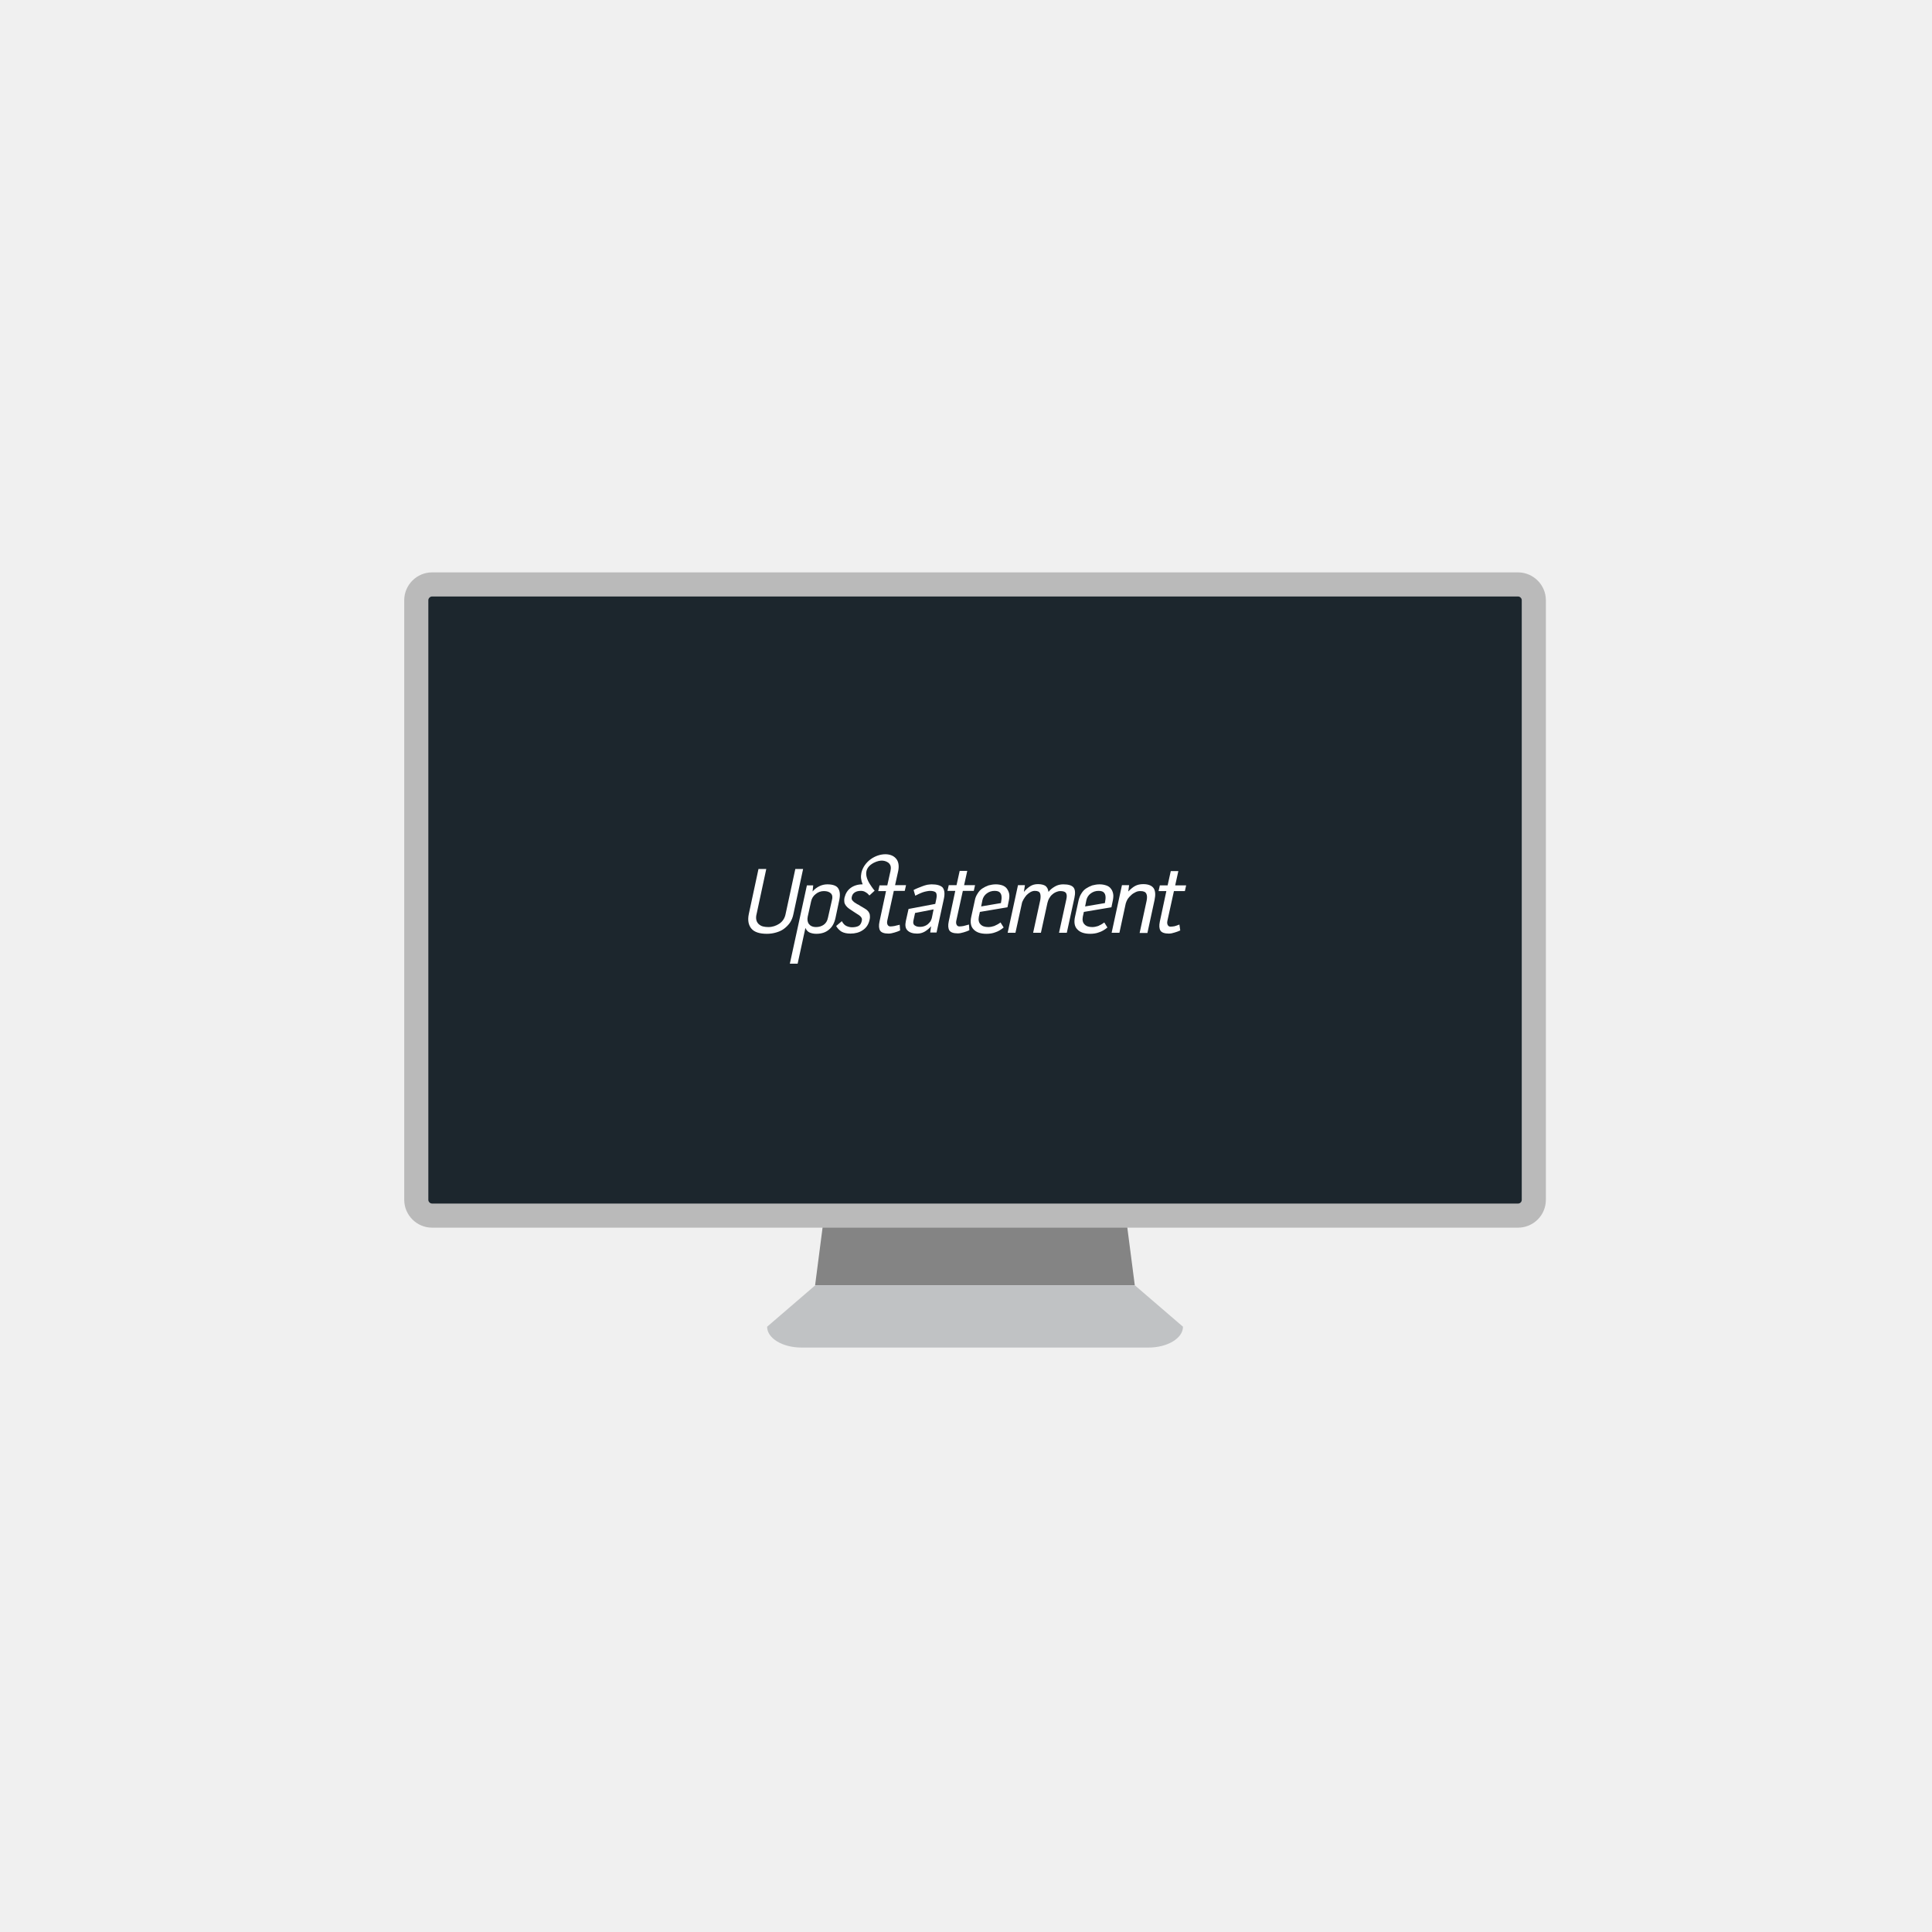
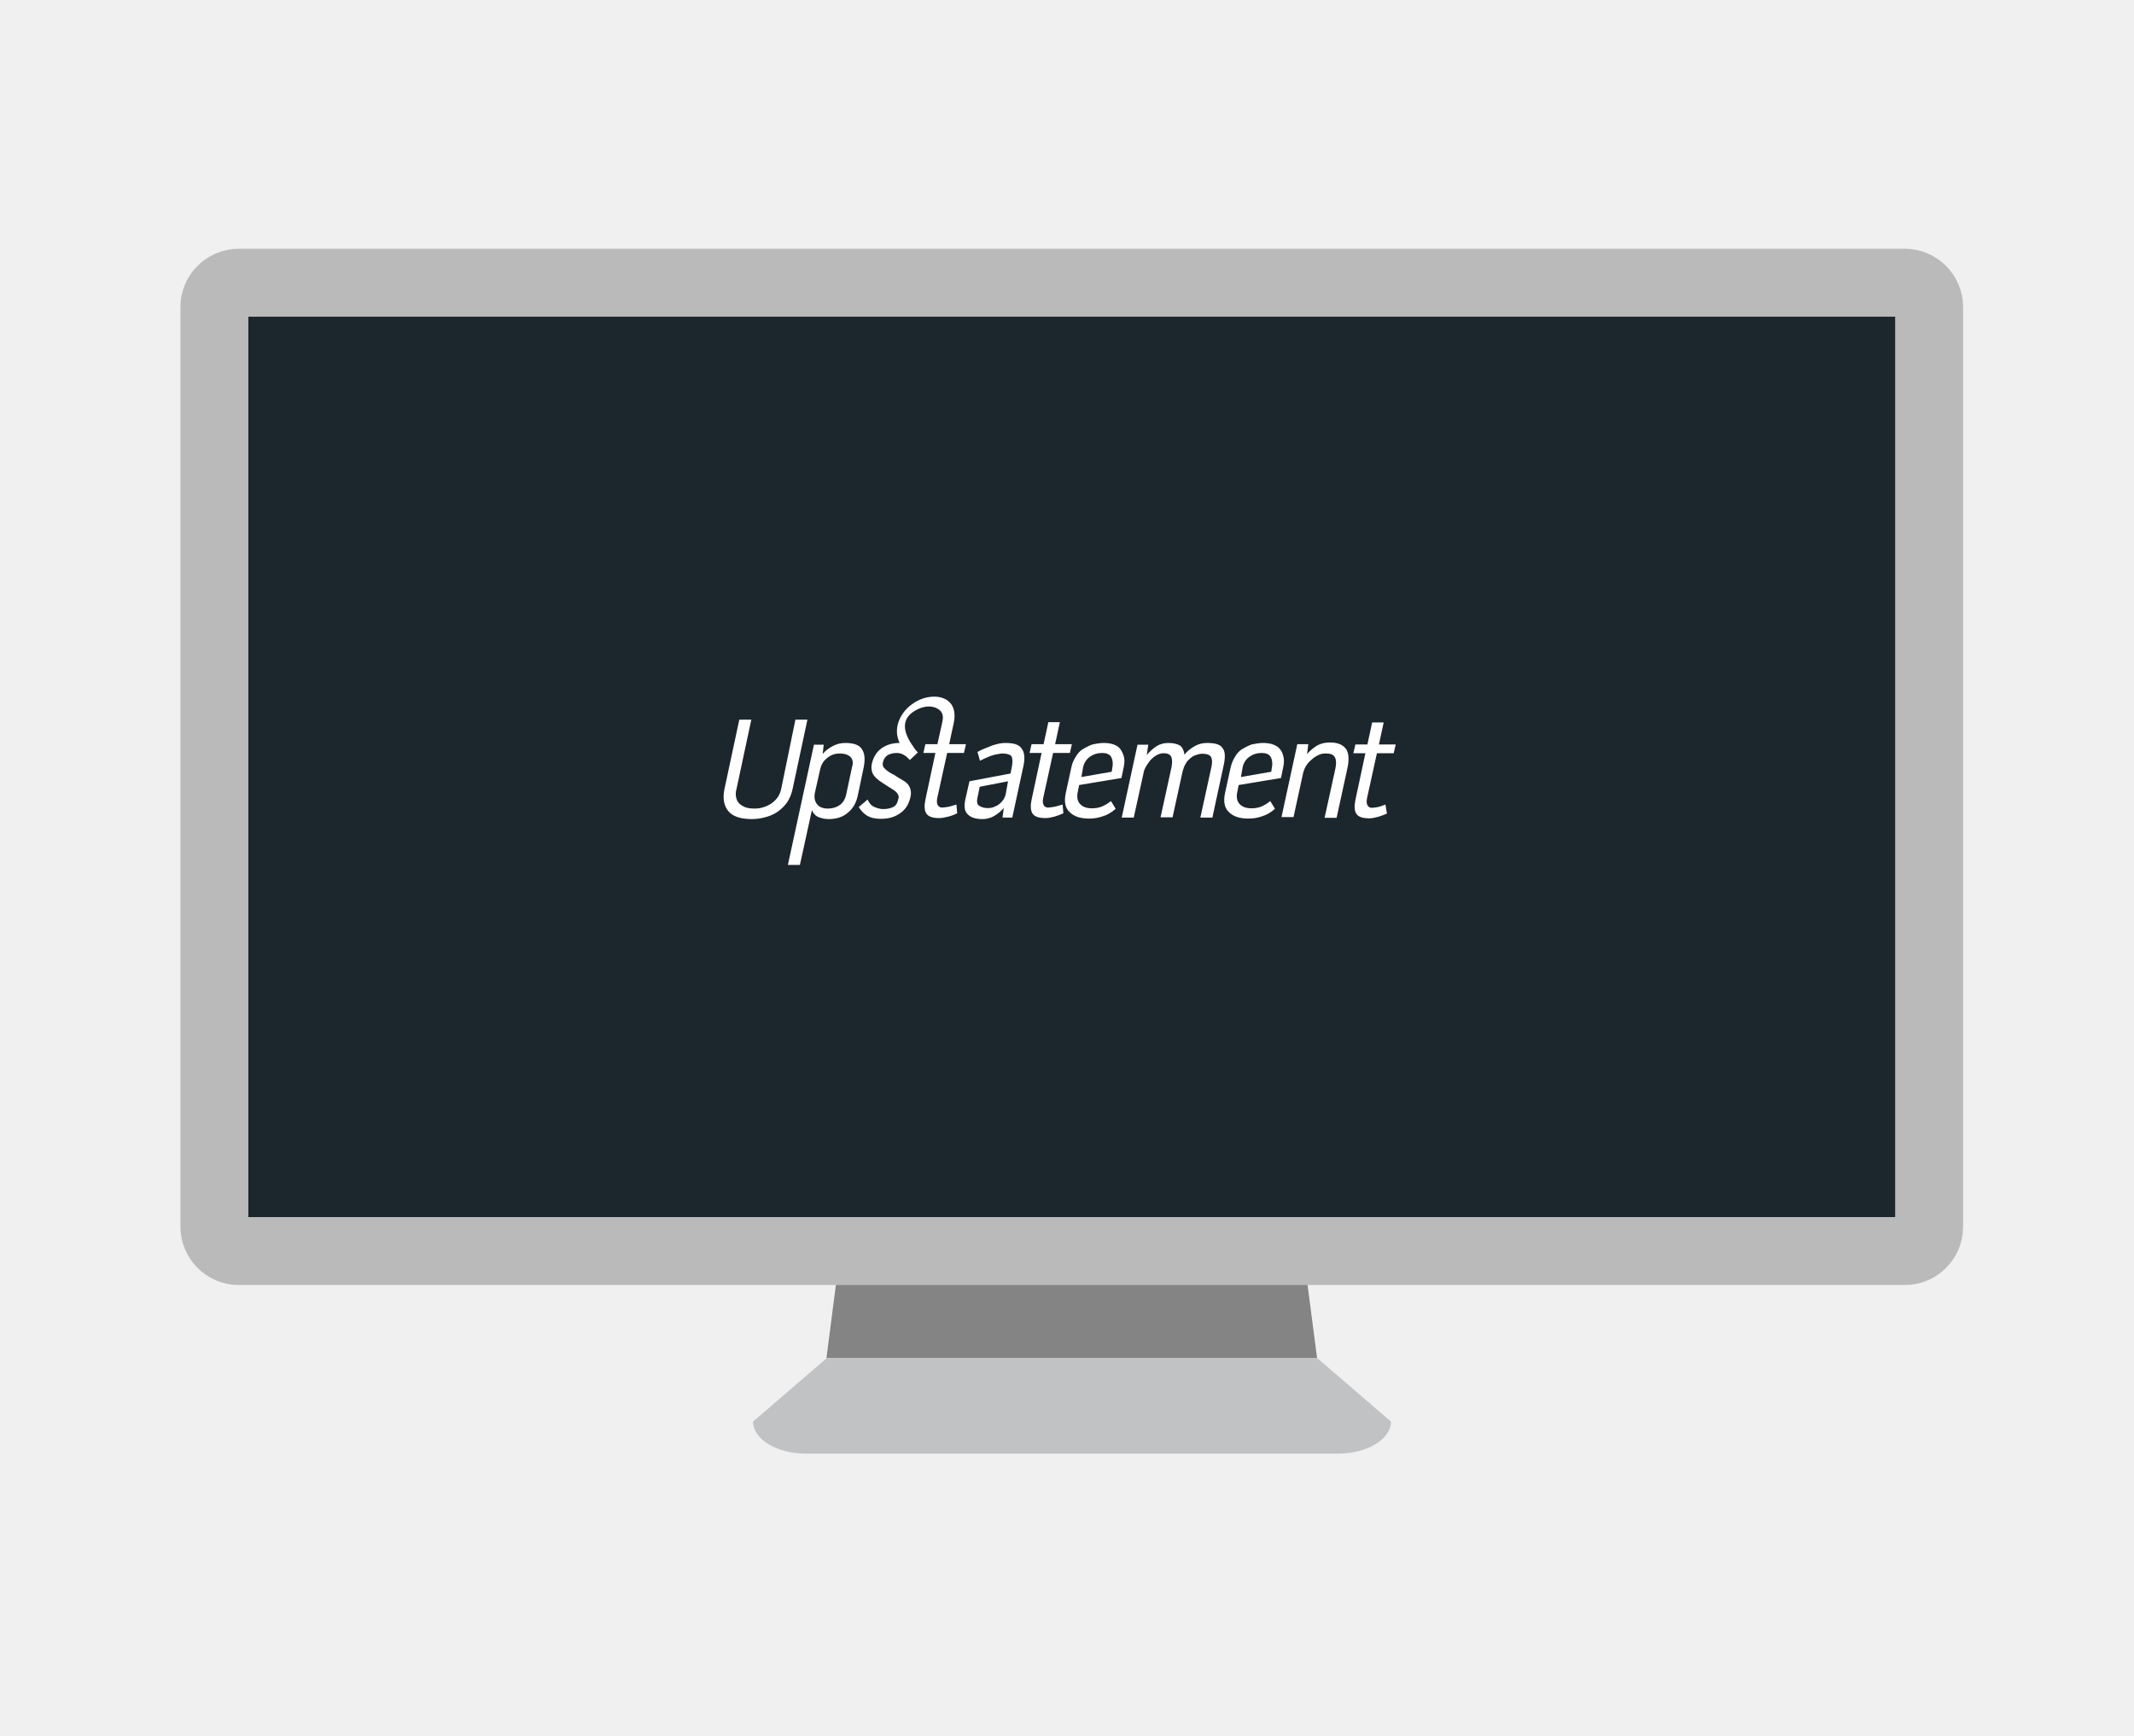
- <svg xmlns="http://www.w3.org/2000/svg" version="1.1" x="0px" y="0px" viewBox="-3985.9 1753.2 918 918" enable-background="new -3985.9 1753.2 918 918" xml:space="preserve">
+ <svg xmlns="http://www.w3.org/2000/svg" version="1.1" id="Layer_1" x="0px" y="0px" viewBox="-54.2 -135.2 852.1 693.1" enable-background="new -54.2 -135.2 852.1 693.1" xml:space="preserve">
  <g id="Layer_2" display="none">
</g>
-   <g id="Layer_1">
-     <polygon fill="#848484" points="-3446.7,2363.9 -3598.6,2363.9 -3587.1,2275.1 -3458.2,2275.1  " />
-     <path fill="#C0C2C4" d="M-3446.7,2363.9l22.9,19.7c0,5.5-7.4,9.9-16.4,9.9H-3605c-9.1,0-16.4-4.4-16.4-9.9l22.9-19.7" />
-     <path fill="#1C262D" stroke="#BABABA" stroke-width="11.46" stroke-miterlimit="10" d="M-3264.6,2330.8h-516   c-4.1,0-7.5-3.4-7.5-7.5v-284.9c0-4.1,3.4-7.5,7.5-7.5h516c4.1,0,7.5,3.4,7.5,7.5v284.9   C-3257.1,2327.5-3260.5,2330.8-3264.6,2330.8z" />
+   <g id="Layer_1_1_">
+     <polygon fill="#848484" points="471.7,407.1 275.8,407.1 290.6,292.6 456.8,292.6  " />
+     <path fill="#C0C2C4" d="M471.7,407.1l29.5,25.4c0,7.1-9.5,12.8-21.1,12.8H267.6c-11.7,0-21.1-5.7-21.1-12.8l29.5-25.4" />
+     <path fill="#1C262D" stroke="#BABABA" stroke-width="27.128" stroke-miterlimit="10" d="M706.5,364.4H41.1c-5.3,0-9.7-4.4-9.7-9.7   V-12.6c0-5.3,4.4-9.7,9.7-9.7h665.3c5.3,0,9.7,4.4,9.7,9.7v367.3C716.1,360.1,711.7,364.4,706.5,364.4z" />
    <g>
-       <path fill="#FFFFFF" d="M-3480.7,2173.4c-1.4,0-2.7,0.3-3.9,1c-1.2,0.7-2.3,1.5-3.1,2.6c-0.2-1.4-0.7-2.3-1.5-2.9    c-0.8-0.5-2-0.8-3.5-0.8c-1.4,0-2.6,0.3-3.7,1c-1.1,0.7-2.1,1.6-3,2.7l0.5-3.2h-3.3l-4.9,22.6h3.7l3-13.7c0.1-0.7,0.4-1.4,0.8-2.1    c0.4-0.7,0.9-1.4,1.4-2c0.6-0.6,1.2-1.1,1.9-1.5c0.7-0.4,1.4-0.6,2.1-0.6c1.4,0,2.2,0.4,2.5,1.2c0.3,0.8,0.3,1.8,0.1,3.1    l-3.4,15.6h3.7l3.1-14.2c0.2-0.7,0.4-1.4,0.8-2.1c0.4-0.7,0.8-1.3,1.4-1.8c0.5-0.5,1.1-0.9,1.8-1.2c0.7-0.3,1.4-0.5,2.1-0.5    c1.4,0,2.3,0.3,2.7,0.9c0.4,0.6,0.5,1.6,0.2,2.9l-3.5,16h3.7l3.6-16.5c0.5-2.3,0.4-4-0.4-5    C-3476.6,2173.9-3478.2,2173.4-3480.7,2173.4 M-3528.1,2193.2c-0.6,0.1-1.3,0.2-1.9,0.2c-0.6,0-1-0.2-1.3-0.7    c-0.3-0.5-0.4-1.2-0.2-2.1l3.1-14.1h5.2l0.6-2.7h-5.2l1.5-6.8h-3.6l-1.5,6.8h-3.7l-0.6,2.7h3.7l-3.1,14.5    c-0.4,1.9-0.3,3.3,0.3,4.3c0.6,0.9,1.9,1.4,4,1.4c0.9,0,1.8-0.2,2.8-0.5c1-0.3,1.9-0.6,2.7-1l-0.2-2.7    C-3526.8,2192.8-3527.5,2193.1-3528.1,2193.2 M-3519.1,2180.9c0.3-1.3,1-2.4,2.1-3.2c1.1-0.8,2.3-1.2,3.7-1.2c1.3,0,2.2,0.3,2.7,1    c0.5,0.6,0.7,1.6,0.6,2.8l-0.3,2l-9.4,1.6L-3519.1,2180.9z M-3513.5,2193.2c-0.9,0.3-1.9,0.5-2.8,0.5c-1.6,0-2.9-0.4-3.7-1.3    c-0.8-0.8-1.1-2-0.8-3.6l0.5-2.3l13.1-2.2l0.7-3.4c0.2-1.1,0.3-2.2,0.1-3.1c-0.2-0.9-0.6-1.7-1.1-2.4c-0.5-0.7-1.3-1.2-2.1-1.5    c-0.9-0.3-1.9-0.5-3.1-0.5c-1.2,0-2.4,0.2-3.5,0.5c-1.1,0.4-2.1,0.9-3,1.5c-0.9,0.6-1.6,1.4-2.2,2.4c-0.6,0.9-1.1,2-1.3,3.2    l-1.7,7.8c-0.6,2.7-0.2,4.7,1.1,6c1.3,1.4,3.3,2.1,6.1,2.1c1.5,0,2.9-0.2,4.2-0.7c1.3-0.4,2.7-1.2,4-2.3l-1.5-2.4    C-3511.5,2192.3-3512.6,2192.8-3513.5,2193.2 M-3425.5,2192.5c-0.9,0.4-1.7,0.6-2.3,0.8c-0.6,0.1-1.3,0.2-1.9,0.2    c-0.6,0-1-0.2-1.3-0.7c-0.3-0.5-0.4-1.2-0.2-2.1l3.1-14.1h5.2l0.6-2.7h-5.2l1.5-6.8h-3.6l-1.5,6.8h-3.7l-0.6,2.7h3.7l-3.1,14.5    c-0.4,1.9-0.3,3.3,0.3,4.3c0.6,0.9,1.9,1.4,4,1.4c0.9,0,1.8-0.2,2.7-0.5c1-0.3,1.9-0.6,2.7-1L-3425.5,2192.5z M-3469.7,2180.9    c0.3-1.3,1-2.4,2.1-3.2c1.1-0.8,2.3-1.2,3.7-1.2c1.3,0,2.2,0.3,2.7,1c0.5,0.6,0.7,1.6,0.6,2.8l-0.3,2l-9.4,1.6L-3469.7,2180.9z     M-3464.1,2193.2c-0.9,0.3-1.9,0.5-2.8,0.5c-1.6,0-2.9-0.4-3.7-1.3c-0.8-0.8-1.1-2-0.8-3.6l0.5-2.3l13.1-2.2l0.7-3.4    c0.2-1.1,0.3-2.2,0.1-3.1c-0.2-0.9-0.5-1.7-1.1-2.4c-0.5-0.7-1.3-1.2-2.2-1.5c-0.9-0.3-1.9-0.5-3.1-0.5c-1.2,0-2.4,0.2-3.5,0.5    c-1.1,0.4-2.1,0.9-3,1.5c-0.9,0.6-1.6,1.4-2.2,2.4c-0.6,0.9-1,2-1.3,3.2l-1.7,7.8c-0.6,2.7-0.2,4.7,1.1,6c1.3,1.4,3.3,2.1,6.1,2.1    c1.5,0,2.9-0.2,4.2-0.7c1.3-0.4,2.7-1.2,4-2.3l-1.5-2.4C-3462.2,2192.3-3463.2,2192.8-3464.1,2193.2 M-3442.7,2173.3    c-1.5,0-2.8,0.3-3.9,0.9c-1.1,0.6-2.1,1.5-3.2,2.6l0.4-3h-3.4l-4.9,22.6h3.7l3-13.9c0.2-0.7,0.5-1.4,0.9-2.1    c0.5-0.7,1-1.3,1.7-1.9c0.6-0.6,1.3-1,2.1-1.4c0.8-0.4,1.5-0.5,2.3-0.5c1.5,0,2.4,0.4,2.8,1.3c0.4,0.8,0.4,2,0.1,3.4l-3.3,15.2    h3.7l3.4-15.7c0.5-2.4,0.4-4.2-0.4-5.5C-3438.6,2174-3440.2,2173.3-3442.7,2173.3 M-3543.1,2189.2c-0.1,0.6-0.4,1.2-0.7,1.8    c-0.4,0.5-0.8,1-1.3,1.4c-0.5,0.4-1.1,0.7-1.7,0.9c-0.6,0.2-1.2,0.3-1.9,0.3c-1.1,0-1.9-0.2-2.6-0.7c-0.6-0.4-0.8-1.2-0.6-2.2    l0.8-3.7l8.8-1.7L-3543.1,2189.2z M-3543.2,2173.4c-0.6,0-1.3,0.1-2.1,0.2c-0.8,0.2-1.6,0.4-2.3,0.7c-0.8,0.3-1.5,0.6-2.3,0.9    c-0.7,0.3-1.4,0.6-1.9,0.9l0.8,2.7c0.4-0.2,1-0.5,1.6-0.8c0.6-0.3,1.2-0.5,1.9-0.8c0.6-0.2,1.3-0.4,1.9-0.5    c0.6-0.1,1.1-0.2,1.5-0.2c1.5,0,2.4,0.3,2.9,0.8c0.4,0.6,0.5,1.6,0.2,3l-0.5,2.4l-12.7,2.4l-1.3,5.8c-0.4,2-0.2,3.4,0.8,4.4    c1,1,2.5,1.5,4.6,1.5c1.3,0,2.5-0.3,3.7-1c1.1-0.7,2.1-1.5,2.9-2.5l-0.4,3h3l3.5-16.1c0.5-2.4,0.3-4.1-0.6-5.3    C-3539,2173.9-3540.7,2173.4-3543.2,2173.4 M-3592.5,2189.3c-0.3,1.5-1,2.6-2,3.3c-1,0.7-2.2,1.1-3.7,1.1c-1.5,0-2.6-0.5-3.3-1.4    c-0.7-0.9-0.9-2.1-0.6-3.6l1.6-7.2c0.3-1.4,1-2.6,2.2-3.5c1.1-0.9,2.4-1.4,3.9-1.4c1.5,0,2.6,0.4,3.3,1.1c0.7,0.7,0.9,1.8,0.5,3.2    L-3592.5,2189.3z M-3592.8,2173.4c-1.3,0-2.6,0.3-3.8,0.9c-1.2,0.6-2.3,1.4-3.2,2.5l0.3-2.9h-3l-8.1,37.2h3.7l3.7-17    c0.4,1,1.1,1.8,2,2.2c1,0.4,2,0.6,3.2,0.6c2.5,0,4.5-0.7,6-2c1.6-1.3,2.6-3.2,3.1-5.6l1.8-8.5c0.5-2.5,0.3-4.3-0.6-5.6    C-3588.5,2174-3590.3,2173.4-3592.8,2173.4 M-3612.6,2187.4c-0.4,2.1-1.4,3.6-3,4.7c-1.5,1-3.3,1.6-5.2,1.6c-1,0-1.8-0.1-2.6-0.3    c-0.8-0.2-1.4-0.6-2-1.1c-0.5-0.5-0.9-1.1-1.1-1.9c-0.2-0.8-0.2-1.8,0.1-2.9l4.6-21.4h-3.7l-4.6,21.4c-0.6,2.9-0.2,5.2,1.2,6.9    c1.4,1.7,3.9,2.5,7.4,2.5c1.5,0,2.9-0.2,4.3-0.6c1.4-0.4,2.6-0.9,3.7-1.7c1.1-0.8,2.1-1.8,2.9-2.9c0.8-1.2,1.4-2.6,1.7-4.2    l4.6-21.4h-3.7L-3612.6,2187.4z M-3560.9,2193.2c-0.6,0.1-1.3,0.2-1.9,0.2c-0.6,0-1-0.2-1.3-0.7c-0.3-0.5-0.4-1.2-0.2-2.1    l3.1-14.1h5.2l0.6-2.7h-5.2l1.5-6.8h0c0.5-2.5,0.1-4.6-1.1-5.9c-1.2-1.4-3.1-2-5-2c-2.3,0-4.8,0.8-6.9,2.3    c-2.1,1.5-3.9,3.8-4.5,6.5c-0.4,1.9-0.2,3.6,0.6,5.5c0,0-0.1,0-0.1,0c-2.2,0-4.1,0.6-5.6,1.7c-1.5,1.1-2.4,2.6-2.9,4.5    c-0.2,0.9-0.2,1.7-0.1,2.3c0.1,0.6,0.4,1.2,0.8,1.7c0.4,0.5,0.9,1,1.5,1.4c0.6,0.4,1.3,0.9,2.1,1.4c0.6,0.4,1.1,0.7,1.7,1.1    c0.5,0.3,1,0.6,1.3,0.9c0.4,0.3,0.6,0.6,0.8,1c0.2,0.4,0.2,0.8,0.1,1.3c-0.3,1.3-0.8,2.1-1.6,2.5c-0.8,0.4-1.8,0.6-3.1,0.6    c-0.8,0-1.7-0.2-2.6-0.6c-0.9-0.4-1.6-1.2-2.2-2.3l-2.7,2.3c0.7,1.2,1.6,2.1,2.6,2.7c1.1,0.6,2.5,0.9,4.2,0.9    c2.2,0,4.2-0.5,5.8-1.6c1.7-1.1,2.8-2.7,3.3-5c0.2-0.9,0.2-1.7,0.1-2.3c-0.1-0.6-0.4-1.2-0.8-1.7c-0.4-0.5-0.9-0.9-1.6-1.3    c-0.6-0.4-1.4-0.8-2.2-1.3c-0.4-0.3-0.9-0.6-1.4-0.8c-0.5-0.3-1-0.6-1.4-0.9c-0.4-0.3-0.7-0.7-1-1c-0.2-0.4-0.3-0.8-0.2-1.4    c0.2-1.1,0.7-1.8,1.5-2.3c0.8-0.5,1.7-0.7,2.9-0.7c0.8,0,1.6,0.2,2.3,0.7c0.7,0.4,1.2,0.9,1.7,1.5l2.5-2.3    c-0.2-0.2-0.4-0.5-0.6-0.7c-0.3-0.4-0.6-0.8-0.8-1.1l0,0c-3.2-4.4-4.1-8.7,0.9-11.4c3.5-1.8,5.8-1,7.1,0c0,0,0,0,0,0    c0.1,0,0.1,0.1,0.1,0.1c0.1,0.1,0.2,0.2,0.3,0.3c0.6,0.7,0.9,1.7,0.5,3.6l-0.1,0.4h0l-1.4,6.3h-3.7l-0.6,2.7h3.7l-3.1,14.5    c-0.4,1.9-0.3,3.3,0.3,4.3c0.6,0.9,1.9,1.4,4,1.4c0.9,0,1.8-0.2,2.8-0.5c1-0.3,1.9-0.6,2.7-1l-0.2-2.7    C-3559.5,2192.8-3560.3,2193.1-3560.9,2193.2" />
+       <path fill="#FFFFFF" d="M427.8,161.5c-1.8,0-3.5,0.4-5,1.3c-1.5,0.9-3,1.9-4,3.4c-0.3-1.8-0.9-3-1.9-3.7c-1-0.6-2.6-1-4.5-1    c-1.8,0-3.4,0.4-4.8,1.3c-1.4,0.9-2.7,2.1-3.9,3.5l0.6-4.1h-4.3l-6.3,29.1h4.8l3.9-17.7c0.1-0.9,0.5-1.8,1-2.7    c0.5-0.9,1.2-1.8,1.8-2.6c0.8-0.8,1.5-1.4,2.4-1.9c0.9-0.5,1.8-0.8,2.7-0.8c1.8,0,2.8,0.5,3.2,1.5c0.4,1,0.4,2.3,0.1,4l-4.4,20.1    h4.8l4-18.3c0.3-0.9,0.5-1.8,1-2.7c0.5-0.9,1-1.7,1.8-2.3c0.6-0.6,1.4-1.2,2.3-1.5s1.8-0.6,2.7-0.6c1.8,0,3,0.4,3.5,1.2    c0.5,0.8,0.6,2.1,0.3,3.7l-4.5,20.6h4.8l4.6-21.3c0.6-3,0.5-5.2-0.5-6.4C433.1,162.1,431,161.5,427.8,161.5 M366.7,187    c-0.8,0.1-1.7,0.3-2.4,0.3c-0.8,0-1.3-0.3-1.7-0.9c-0.4-0.6-0.5-1.5-0.3-2.7l4-18.2h6.7l0.8-3.5h-6.7l1.9-8.8h-4.6l-1.9,8.8h-4.8    l-0.8,3.5h4.8l-4,18.7c-0.5,2.4-0.4,4.3,0.4,5.5c0.8,1.2,2.4,1.8,5.2,1.8c1.2,0,2.3-0.3,3.6-0.6c1.3-0.4,2.4-0.8,3.5-1.3l-0.3-3.5    C368.4,186.5,367.5,186.9,366.7,187 M378.3,171.1c0.4-1.7,1.3-3.1,2.7-4.1c1.4-1,3-1.5,4.8-1.5c1.7,0,2.8,0.4,3.5,1.3    c0.6,0.8,0.9,2.1,0.8,3.6l-0.4,2.6l-12.1,2.1L378.3,171.1z M385.5,187c-1.2,0.4-2.4,0.6-3.6,0.6c-2.1,0-3.7-0.5-4.8-1.7    c-1-1-1.4-2.6-1-4.6l0.6-3l16.9-2.8l0.9-4.4c0.3-1.4,0.4-2.8,0.1-4c-0.3-1.2-0.8-2.2-1.4-3.1c-0.6-0.9-1.7-1.5-2.7-1.9    c-1.2-0.4-2.4-0.6-4-0.6c-1.5,0-3.1,0.3-4.5,0.6c-1.4,0.5-2.7,1.2-3.9,1.9c-1.2,0.8-2.1,1.8-2.8,3.1c-0.8,1.2-1.4,2.6-1.7,4.1    l-2.2,10.1c-0.8,3.5-0.3,6.1,1.4,7.7c1.7,1.8,4.3,2.7,7.9,2.7c1.9,0,3.7-0.3,5.4-0.9c1.7-0.5,3.5-1.5,5.2-3l-1.9-3.1    C388.1,185.8,386.7,186.5,385.5,187 M499,186.1c-1.2,0.5-2.2,0.8-3,1c-0.8,0.1-1.7,0.3-2.4,0.3c-0.8,0-1.3-0.3-1.7-0.9    c-0.4-0.6-0.5-1.5-0.3-2.7l4-18.2h6.7l0.8-3.5h-6.7l1.9-8.8h-4.6l-1.9,8.8H487l-0.8,3.5h4.8l-4,18.7c-0.5,2.4-0.4,4.3,0.4,5.5    c0.8,1.2,2.4,1.8,5.2,1.8c1.2,0,2.3-0.3,3.5-0.6c1.3-0.4,2.4-0.8,3.5-1.3L499,186.1z M442,171.1c0.4-1.7,1.3-3.1,2.7-4.1    c1.4-1,3-1.5,4.8-1.5c1.7,0,2.8,0.4,3.5,1.3c0.6,0.8,0.9,2.1,0.8,3.6l-0.4,2.6l-12.1,2.1L442,171.1z M449.2,187    c-1.2,0.4-2.4,0.6-3.6,0.6c-2.1,0-3.7-0.5-4.8-1.7c-1-1-1.4-2.6-1-4.6l0.6-3l16.9-2.8l0.9-4.4c0.3-1.4,0.4-2.8,0.1-4    c-0.3-1.2-0.6-2.2-1.4-3.1c-0.6-0.9-1.7-1.5-2.8-1.9s-2.4-0.6-4-0.6c-1.5,0-3.1,0.3-4.5,0.6c-1.4,0.5-2.7,1.2-3.9,1.9    c-1.2,0.8-2.1,1.8-2.8,3.1c-0.8,1.2-1.3,2.6-1.7,4.1l-2.2,10.1c-0.8,3.5-0.3,6.1,1.4,7.7c1.7,1.8,4.3,2.7,7.9,2.7    c1.9,0,3.7-0.3,5.4-0.9c1.7-0.5,3.5-1.5,5.2-3l-1.9-3.1C451.7,185.8,450.4,186.5,449.2,187 M476.8,161.3c-1.9,0-3.6,0.4-5,1.2    c-1.4,0.8-2.7,1.9-4.1,3.4l0.5-3.9h-4.4l-6.3,29.1h4.8l3.9-17.9c0.3-0.9,0.6-1.8,1.2-2.7c0.6-0.9,1.3-1.7,2.2-2.4    c0.8-0.8,1.7-1.3,2.7-1.8c1-0.5,1.9-0.6,3-0.6c1.9,0,3.1,0.5,3.6,1.7c0.5,1,0.5,2.6,0.1,4.4l-4.3,19.6h4.8l4.4-20.2    c0.6-3.1,0.5-5.4-0.5-7.1C482.1,162.2,480,161.3,476.8,161.3 M347.4,181.8c-0.1,0.8-0.5,1.5-0.9,2.3c-0.5,0.6-1,1.3-1.7,1.8    c-0.6,0.5-1.4,0.9-2.2,1.2c-0.8,0.3-1.5,0.4-2.4,0.4c-1.4,0-2.4-0.3-3.4-0.9c-0.8-0.5-1-1.5-0.8-2.8l1-4.8l11.3-2.2L347.4,181.8z     M347.2,161.5c-0.8,0-1.7,0.1-2.7,0.3c-1,0.3-2.1,0.5-3,0.9c-1,0.4-1.9,0.8-3,1.2c-0.9,0.4-1.8,0.8-2.4,1.2l1,3.5    c0.5-0.3,1.3-0.6,2.1-1s1.5-0.6,2.4-1c0.8-0.3,1.7-0.5,2.4-0.6c0.8-0.1,1.4-0.3,1.9-0.3c1.9,0,3.1,0.4,3.7,1    c0.5,0.8,0.6,2.1,0.3,3.9l-0.6,3.1l-16.4,3.1l-1.7,7.5c-0.5,2.6-0.3,4.4,1,5.7c1.3,1.3,3.2,1.9,5.9,1.9c1.7,0,3.2-0.4,4.8-1.3    c1.4-0.9,2.7-1.9,3.7-3.2l-0.5,3.9h3.9l4.5-20.8c0.6-3.1,0.4-5.3-0.8-6.8C352.7,162.1,350.5,161.5,347.2,161.5 M283.7,182    c-0.4,1.9-1.3,3.4-2.6,4.3c-1.3,0.9-2.8,1.4-4.8,1.4c-1.9,0-3.4-0.6-4.3-1.8c-0.9-1.2-1.2-2.7-0.8-4.6l2.1-9.3    c0.4-1.8,1.3-3.4,2.8-4.5c1.4-1.2,3.1-1.8,5-1.8s3.4,0.5,4.3,1.4c0.9,0.9,1.2,2.3,0.6,4.1L283.7,182z M283.3,161.5    c-1.7,0-3.4,0.4-4.9,1.2c-1.5,0.8-3,1.8-4.1,3.2l0.4-3.7h-3.9l-10.4,48h4.8l4.8-21.9c0.5,1.3,1.4,2.3,2.6,2.8    c1.3,0.5,2.6,0.8,4.1,0.8c3.2,0,5.8-0.9,7.7-2.6c2.1-1.7,3.4-4.1,4-7.2l2.3-11c0.6-3.2,0.4-5.5-0.8-7.2    C288.8,162.2,286.5,161.5,283.3,161.5 M257.8,179.5c-0.5,2.7-1.8,4.6-3.9,6.1c-1.9,1.3-4.3,2.1-6.7,2.1c-1.3,0-2.3-0.1-3.4-0.4    c-1-0.3-1.8-0.8-2.6-1.4c-0.6-0.6-1.2-1.4-1.4-2.4c-0.3-1-0.3-2.3,0.1-3.7l5.9-27.6h-4.8l-5.9,27.6c-0.8,3.7-0.3,6.7,1.5,8.9    s5,3.2,9.5,3.2c1.9,0,3.7-0.3,5.5-0.8c1.8-0.5,3.4-1.2,4.8-2.2c1.4-1,2.7-2.3,3.7-3.7c1-1.5,1.8-3.4,2.2-5.4l5.9-27.6h-4.8    L257.8,179.5z M324.4,187c-0.8,0.1-1.7,0.3-2.4,0.3c-0.8,0-1.3-0.3-1.7-0.9c-0.4-0.6-0.5-1.5-0.3-2.7l4-18.2h6.7l0.8-3.5h-6.7    l1.9-8.8l0,0c0.6-3.2,0.1-5.9-1.4-7.6c-1.5-1.8-4-2.6-6.4-2.6c-3,0-6.2,1-8.9,3c-2.7,1.9-5,4.9-5.8,8.4c-0.5,2.4-0.3,4.6,0.8,7.1    h-0.1c-2.8,0-5.3,0.8-7.2,2.2c-1.9,1.4-3.1,3.4-3.7,5.8c-0.3,1.2-0.3,2.2-0.1,3c0.1,0.8,0.5,1.5,1,2.2c0.5,0.6,1.2,1.3,1.9,1.8    c0.8,0.5,1.7,1.2,2.7,1.8c0.8,0.5,1.4,0.9,2.2,1.4c0.6,0.4,1.3,0.8,1.7,1.2c0.5,0.4,0.8,0.8,1,1.3c0.3,0.5,0.3,1,0.1,1.7    c-0.4,1.7-1,2.7-2.1,3.2c-1,0.5-2.3,0.8-4,0.8c-1,0-2.2-0.3-3.4-0.8c-1.2-0.5-2.1-1.5-2.8-3l-3.5,3c0.9,1.5,2.1,2.7,3.4,3.5    c1.4,0.8,3.2,1.2,5.4,1.2c2.8,0,5.4-0.6,7.5-2.1c2.2-1.4,3.6-3.5,4.3-6.4c0.3-1.2,0.3-2.2,0.1-3c-0.1-0.8-0.5-1.5-1-2.2    c-0.5-0.6-1.2-1.2-2.1-1.7c-0.8-0.5-1.8-1-2.8-1.7c-0.5-0.4-1.2-0.8-1.8-1c-0.6-0.4-1.3-0.8-1.8-1.2c-0.5-0.4-0.9-0.9-1.3-1.3    c-0.3-0.5-0.4-1-0.3-1.8c0.3-1.4,0.9-2.3,1.9-3c1-0.6,2.2-0.9,3.7-0.9c1,0,2.1,0.3,3,0.9c0.9,0.5,1.5,1.2,2.2,1.9l3.2-3    c-0.3-0.3-0.5-0.6-0.8-0.9c-0.4-0.5-0.8-1-1-1.4l0,0c-4.1-5.7-5.3-11.2,1.2-14.7c4.5-2.3,7.5-1.3,9.2,0l0,0c0.1,0,0.1,0.1,0.1,0.1    c0.1,0.1,0.3,0.3,0.4,0.4c0.8,0.9,1.2,2.2,0.6,4.6l-0.1,0.5l0,0l-1.8,8.1h-4.8l-0.8,3.5h4.8l-4,18.7c-0.5,2.4-0.4,4.3,0.4,5.5    c0.8,1.2,2.4,1.8,5.2,1.8c1.2,0,2.3-0.3,3.6-0.6s2.4-0.8,3.5-1.3l-0.3-3.5C326.2,186.5,325.2,186.9,324.4,187" />
    </g>
  </g>
</svg>
